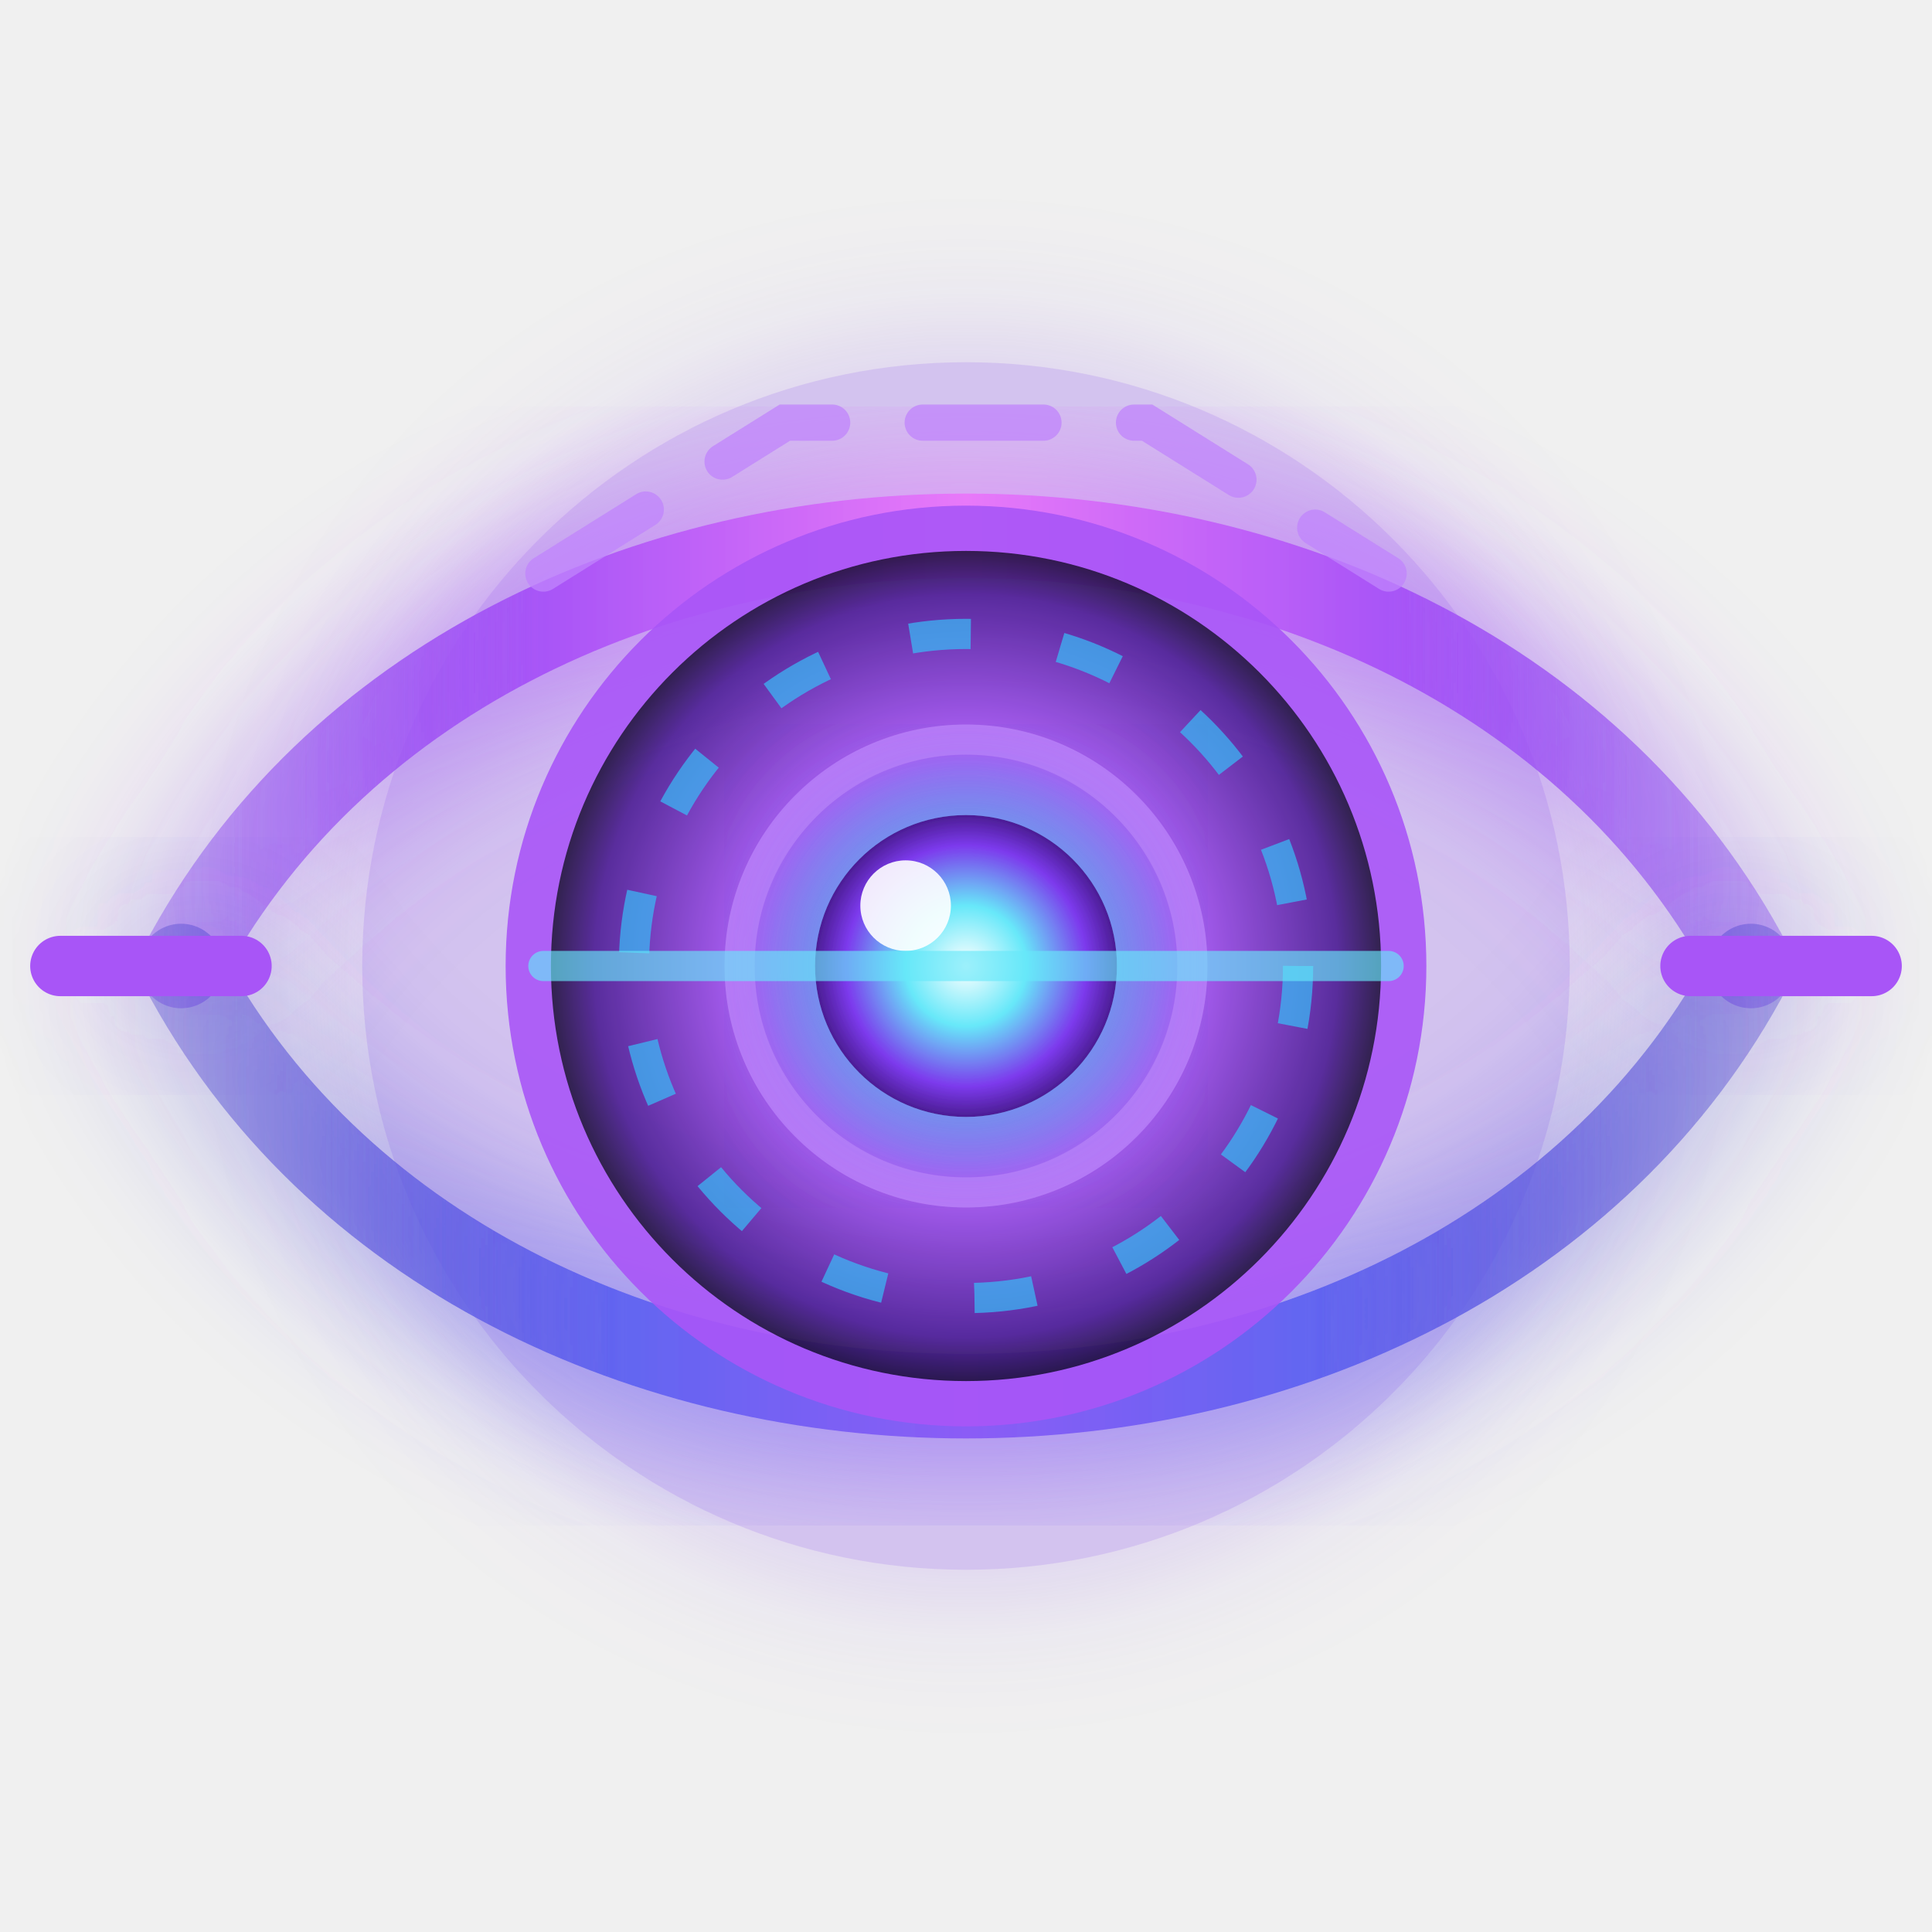
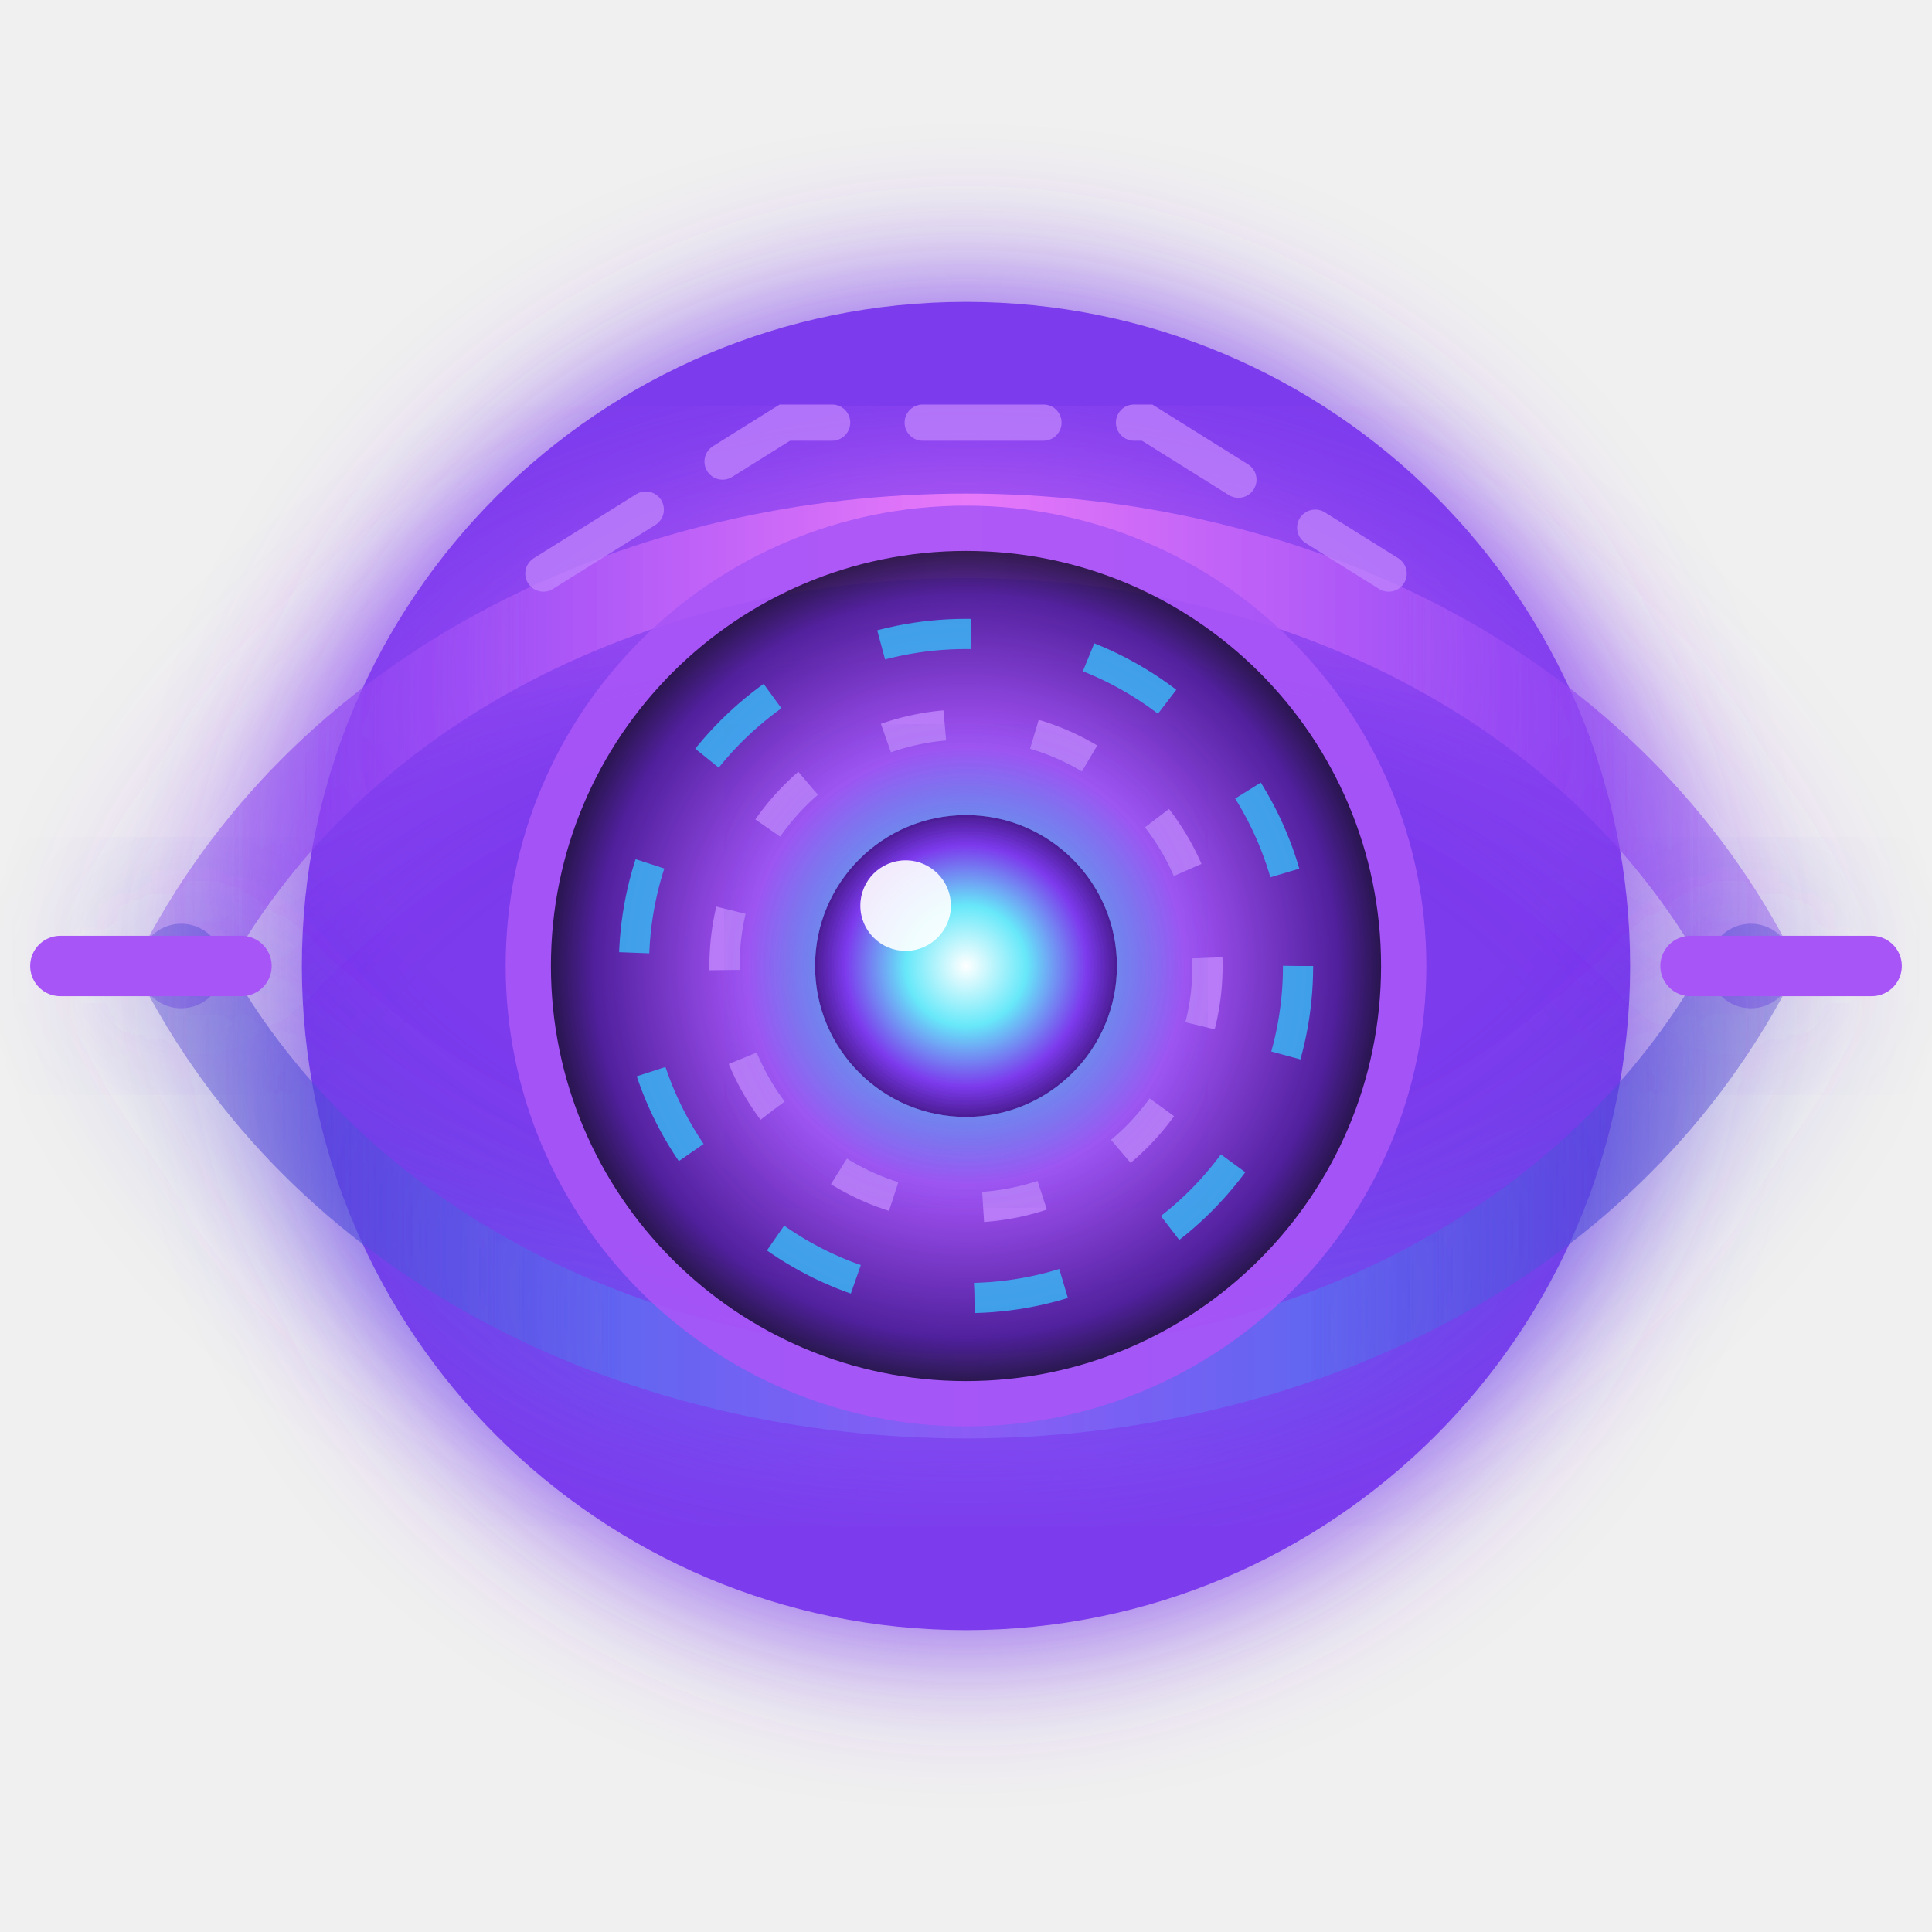
<svg xmlns="http://www.w3.org/2000/svg" viewBox="0 0 64 64" width="512" height="512" fill="none">
  <defs>
+     <style>
+       @keyframes foresightSpinClockwise {
+         from { transform: rotate(0deg); }
+         to { transform: rotate(360deg); }
+       }
+       @keyframes foresightSpinCounter {
+         from { transform: rotate(360deg); }
+         to { transform: rotate(0deg); }
+       }
+       @keyframes foresightPulseGlow {
+         0%, 100% { opacity: 0.25; transform: scale(1); }
+         50% { opacity: 0.65; transform: scale(1.15); }
+       }
+       @keyframes foresightCoreBreathe {
+         0%, 100% { opacity: 0.85; filter: drop-shadow(0 0 4px #67E8F9); }
+         50% { opacity: 1; filter: drop-shadow(0 0 12px #A855F7); }
+       }
+       @keyframes foresightLaserScan {
+         0%, 100% { opacity: 0.4; transform: translateY(-3px); }
+         50% { opacity: 0.9; transform: translateY(3px); }
+       }
+       .ambient-glow {
+         transform-origin: 32px 32px;
+         animation: foresightPulseGlow 3.5s ease-in-out infinite;
+       }
+       .radar-ring-1 {
+         transform-origin: 32px 32px;
+         animation: foresightSpinClockwise 12s linear infinite;
+       }
+       .radar-ring-2 {
+         transform-origin: 32px 32px;
+         animation: foresightSpinCounter 8s linear infinite;
+       }
+       .pupil-core {
+         animation: foresightCoreBreathe 2.5s ease-in-out infinite;
+       }
+       .laser-scan {
+         transform-origin: 32px 32px;
+         animation: foresightLaserScan 2s ease-in-out infinite;
+       }
+     </style>
    <linearGradient id="foresightEyeUpper" x1="4" y1="32" x2="60" y2="32" gradientUnits="userSpaceOnUse">
      <stop offset="0%" stop-color="#7C3AED" stop-opacity="0.3" />
      <stop offset="25%" stop-color="#A855F7" />
      <stop offset="50%" stop-color="#E879F9" />
      <stop offset="75%" stop-color="#A855F7" />
      <stop offset="100%" stop-color="#7C3AED" stop-opacity="0.3" />
    </linearGradient>
    <linearGradient id="foresightEyeLower" x1="4" y1="32" x2="60" y2="32" gradientUnits="userSpaceOnUse">
      <stop offset="0%" stop-color="#4338CA" stop-opacity="0.3" />
      <stop offset="30%" stop-color="#6366F1" />
      <stop offset="50%" stop-color="#8B5CF6" />
      <stop offset="70%" stop-color="#6366F1" />
      <stop offset="100%" stop-color="#4338CA" stop-opacity="0.3" />
    </linearGradient>
    <radialGradient id="foresightIrisGrad" cx="50%" cy="50%" r="50%">
      <stop offset="0%" stop-color="#FFFFFF" />
      <stop offset="20%" stop-color="#38BDF8" />
      <stop offset="50%" stop-color="#A855F7" />
      <stop offset="85%" stop-color="#4C1D95" />
      <stop offset="100%" stop-color="#0B0B14" />
    </radialGradient>
    <radialGradient id="foresightPupilGrad" cx="50%" cy="50%" r="50%">
      <stop offset="0%" stop-color="#FFFFFF" />
      <stop offset="40%" stop-color="#67E8F9" />
      <stop offset="80%" stop-color="#7C3AED" />
      <stop offset="100%" stop-color="#4C1D95" />
    </radialGradient>
    <filter id="foresightNeonGlow" x="-30%" y="-30%" width="160%" height="160%">
      <feGaussianBlur stdDeviation="2.5" result="blur" />
      <feComposite in="SourceGraphic" in2="blur" operator="over" />
    </filter>
  </defs>
-   <circle cx="32" cy="32" r="20" fill="#7C3AED" opacity="0.25" filter="url(#foresightNeonGlow)" />
+   <circle cx="32" cy="32" r="22" fill="#7C3AED" class="ambient-glow" filter="url(#foresightNeonGlow)" />
  <path d="M 6 32 C 16 13, 48 13, 58 32" stroke="url(#foresightEyeUpper)" stroke-width="2.8" stroke-linecap="round" filter="url(#foresightNeonGlow)" />
  <path d="M 6 32 C 16 51, 48 51, 58 32" stroke="url(#foresightEyeLower)" stroke-width="2.8" stroke-linecap="round" filter="url(#foresightNeonGlow)" />
  <line x1="2" y1="32" x2="8" y2="32" stroke="#A855F7" stroke-width="2" stroke-linecap="round" />
  <line x1="56" y1="32" x2="62" y2="32" stroke="#A855F7" stroke-width="2" stroke-linecap="round" />
  <path d="M 18 19 L 26 14 L 38 14 L 46 19" stroke="#C084FC" stroke-width="1.2" stroke-linecap="round" stroke-dasharray="4 3" opacity="0.75" />
  <circle cx="32" cy="32" r="14.5" fill="url(#foresightIrisGrad)" stroke="#A855F7" stroke-width="1.5" opacity="0.9" />
-   <circle cx="32" cy="32" r="11" fill="none" stroke="#38BDF8" stroke-width="1" stroke-dasharray="2 3" opacity="0.7" />
-   <circle cx="32" cy="32" r="7.5" fill="none" stroke="#C084FC" stroke-width="1" opacity="0.8" />
-   <circle cx="32" cy="32" r="5" fill="url(#foresightPupilGrad)" filter="url(#foresightNeonGlow)" />
+   <circle cx="32" cy="32" r="11" fill="none" stroke="#38BDF8" stroke-width="1" stroke-dasharray="3 4" opacity="0.8" class="radar-ring-1" />
+   <circle cx="32" cy="32" r="8" fill="none" stroke="#C084FC" stroke-width="1" stroke-dasharray="2 3" opacity="0.85" class="radar-ring-2" />
+   <circle cx="32" cy="32" r="5" fill="url(#foresightPupilGrad)" class="pupil-core" filter="url(#foresightNeonGlow)" />
  <circle cx="30" cy="30" r="1.5" fill="#FFFFFF" opacity="0.9" />
-   <line x1="18" y1="32" x2="46" y2="32" stroke="#67E8F9" stroke-width="1" stroke-linecap="round" opacity="0.65" />
+   <line x1="18" y1="32" x2="46" y2="32" stroke="#67E8F9" stroke-width="1.2" stroke-linecap="round" class="laser-scan" filter="url(#foresightNeonGlow)" />
</svg>
